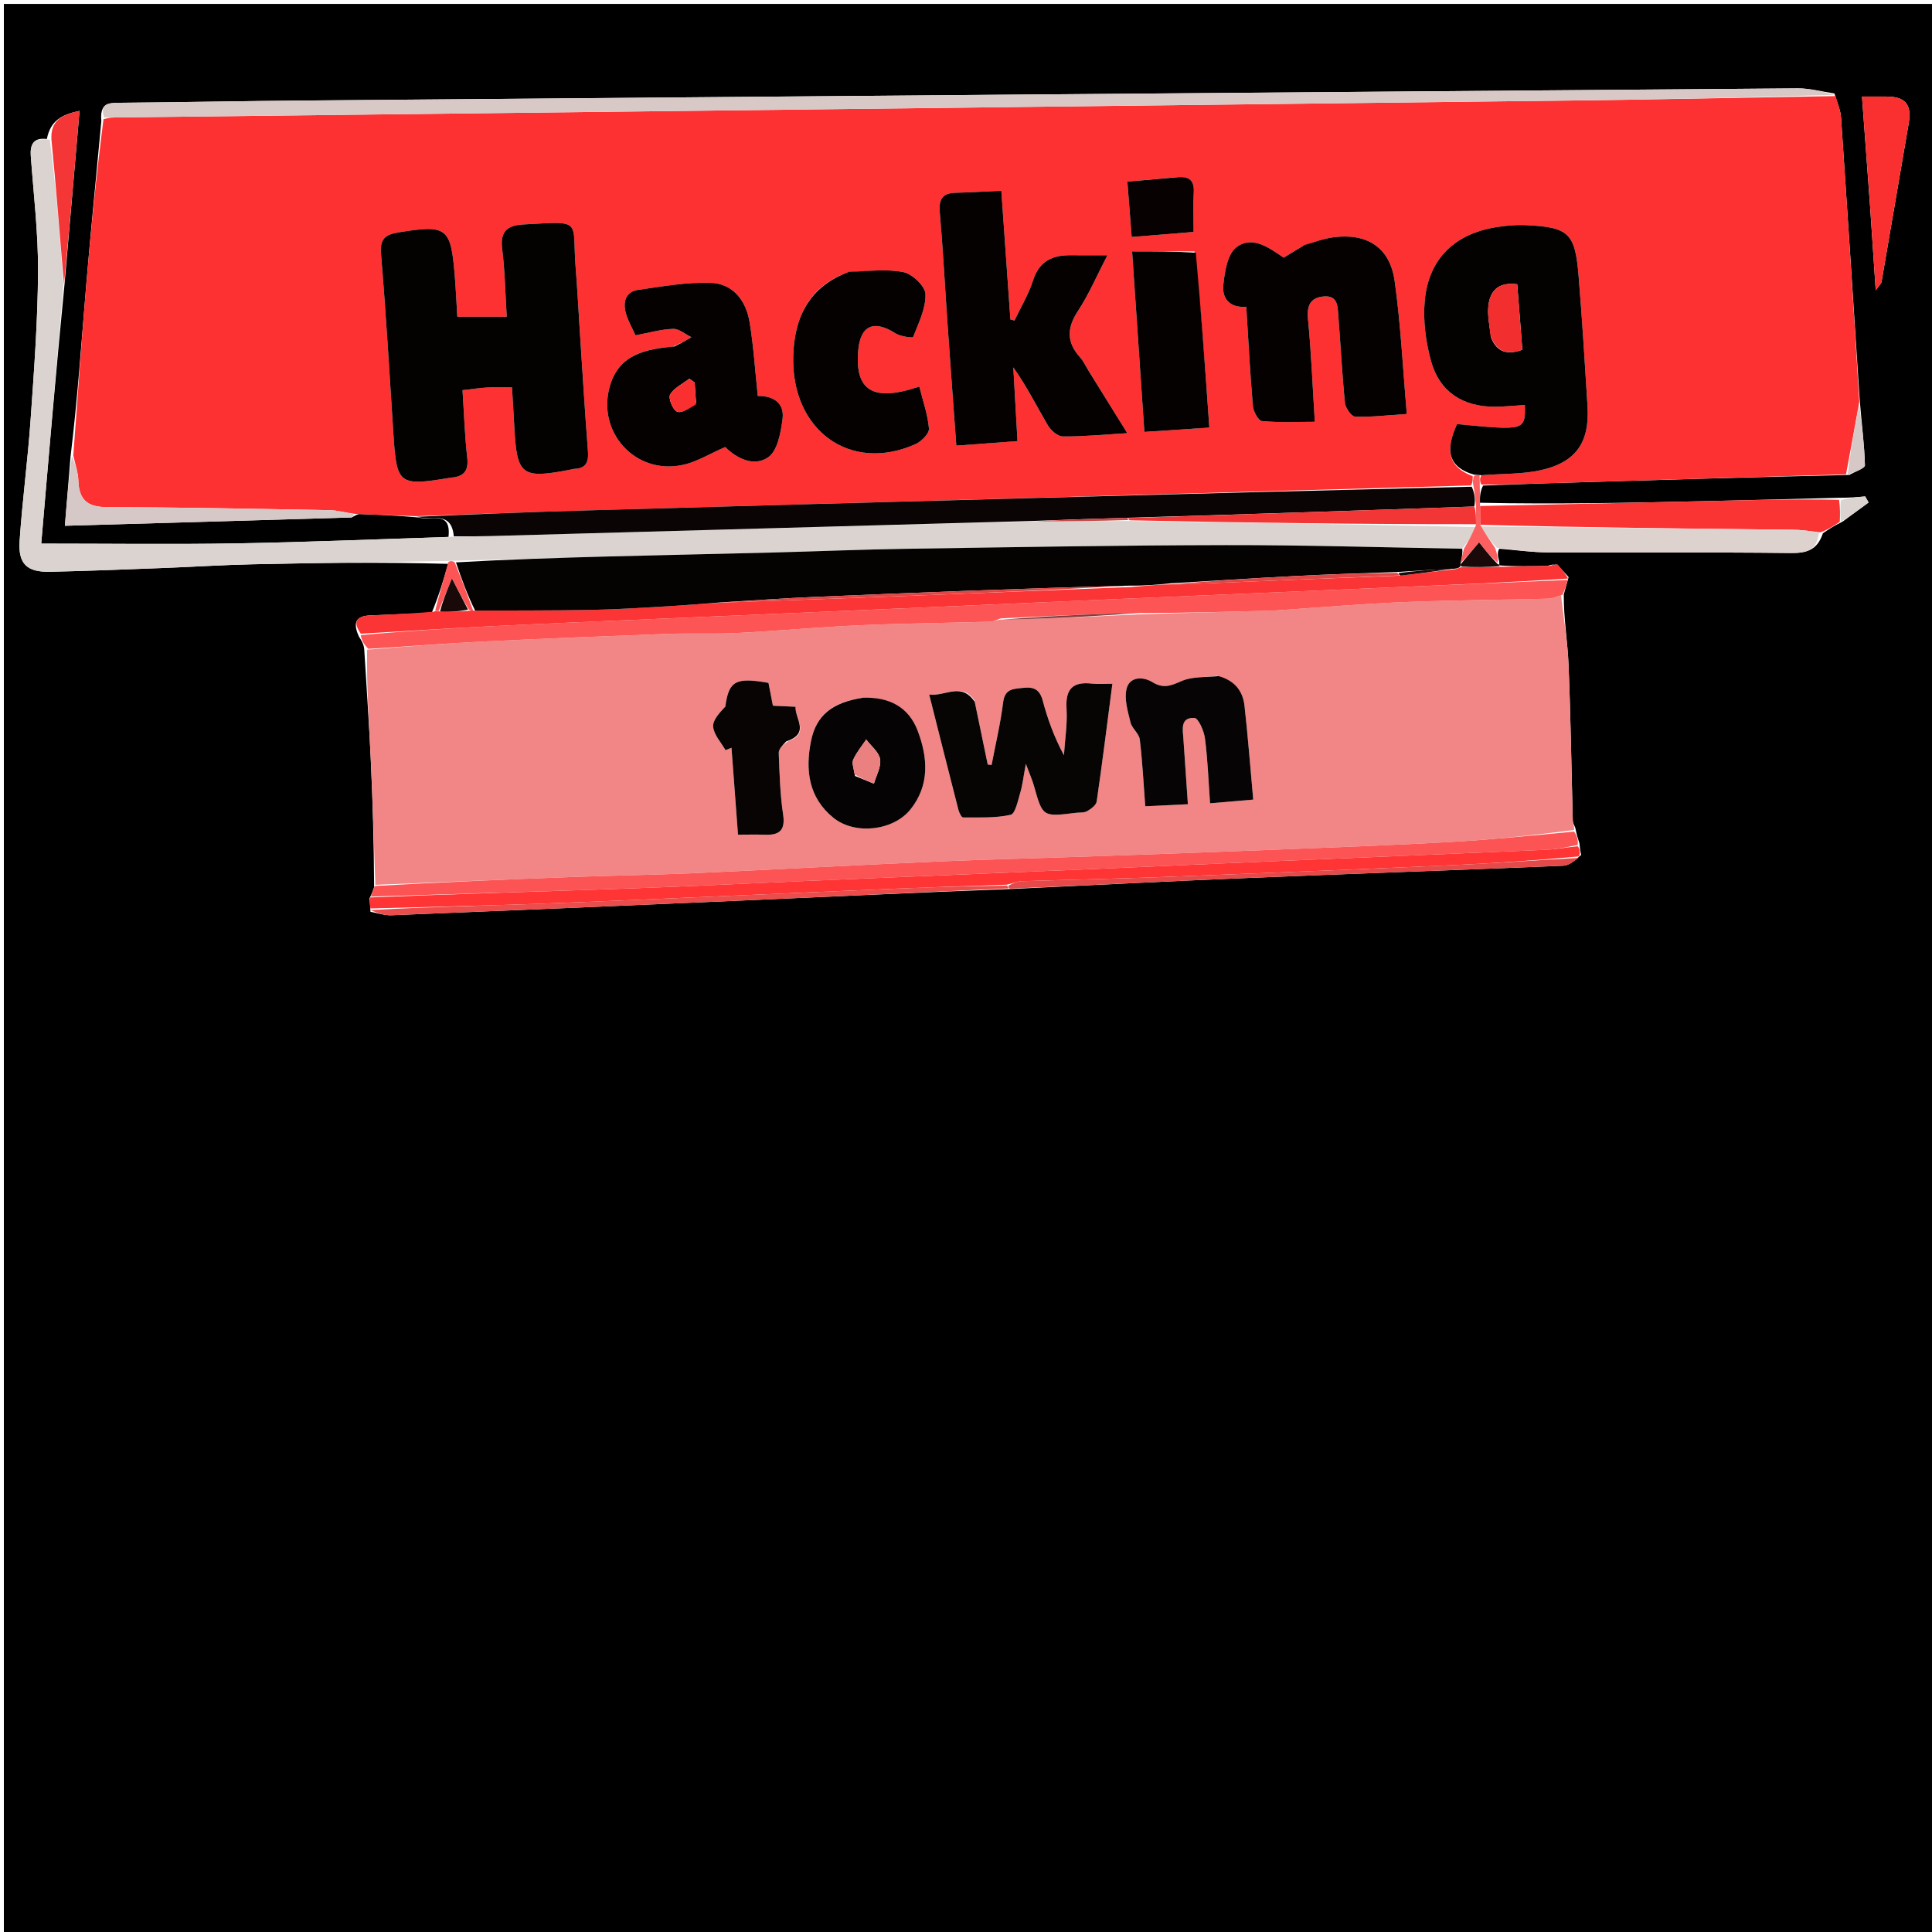
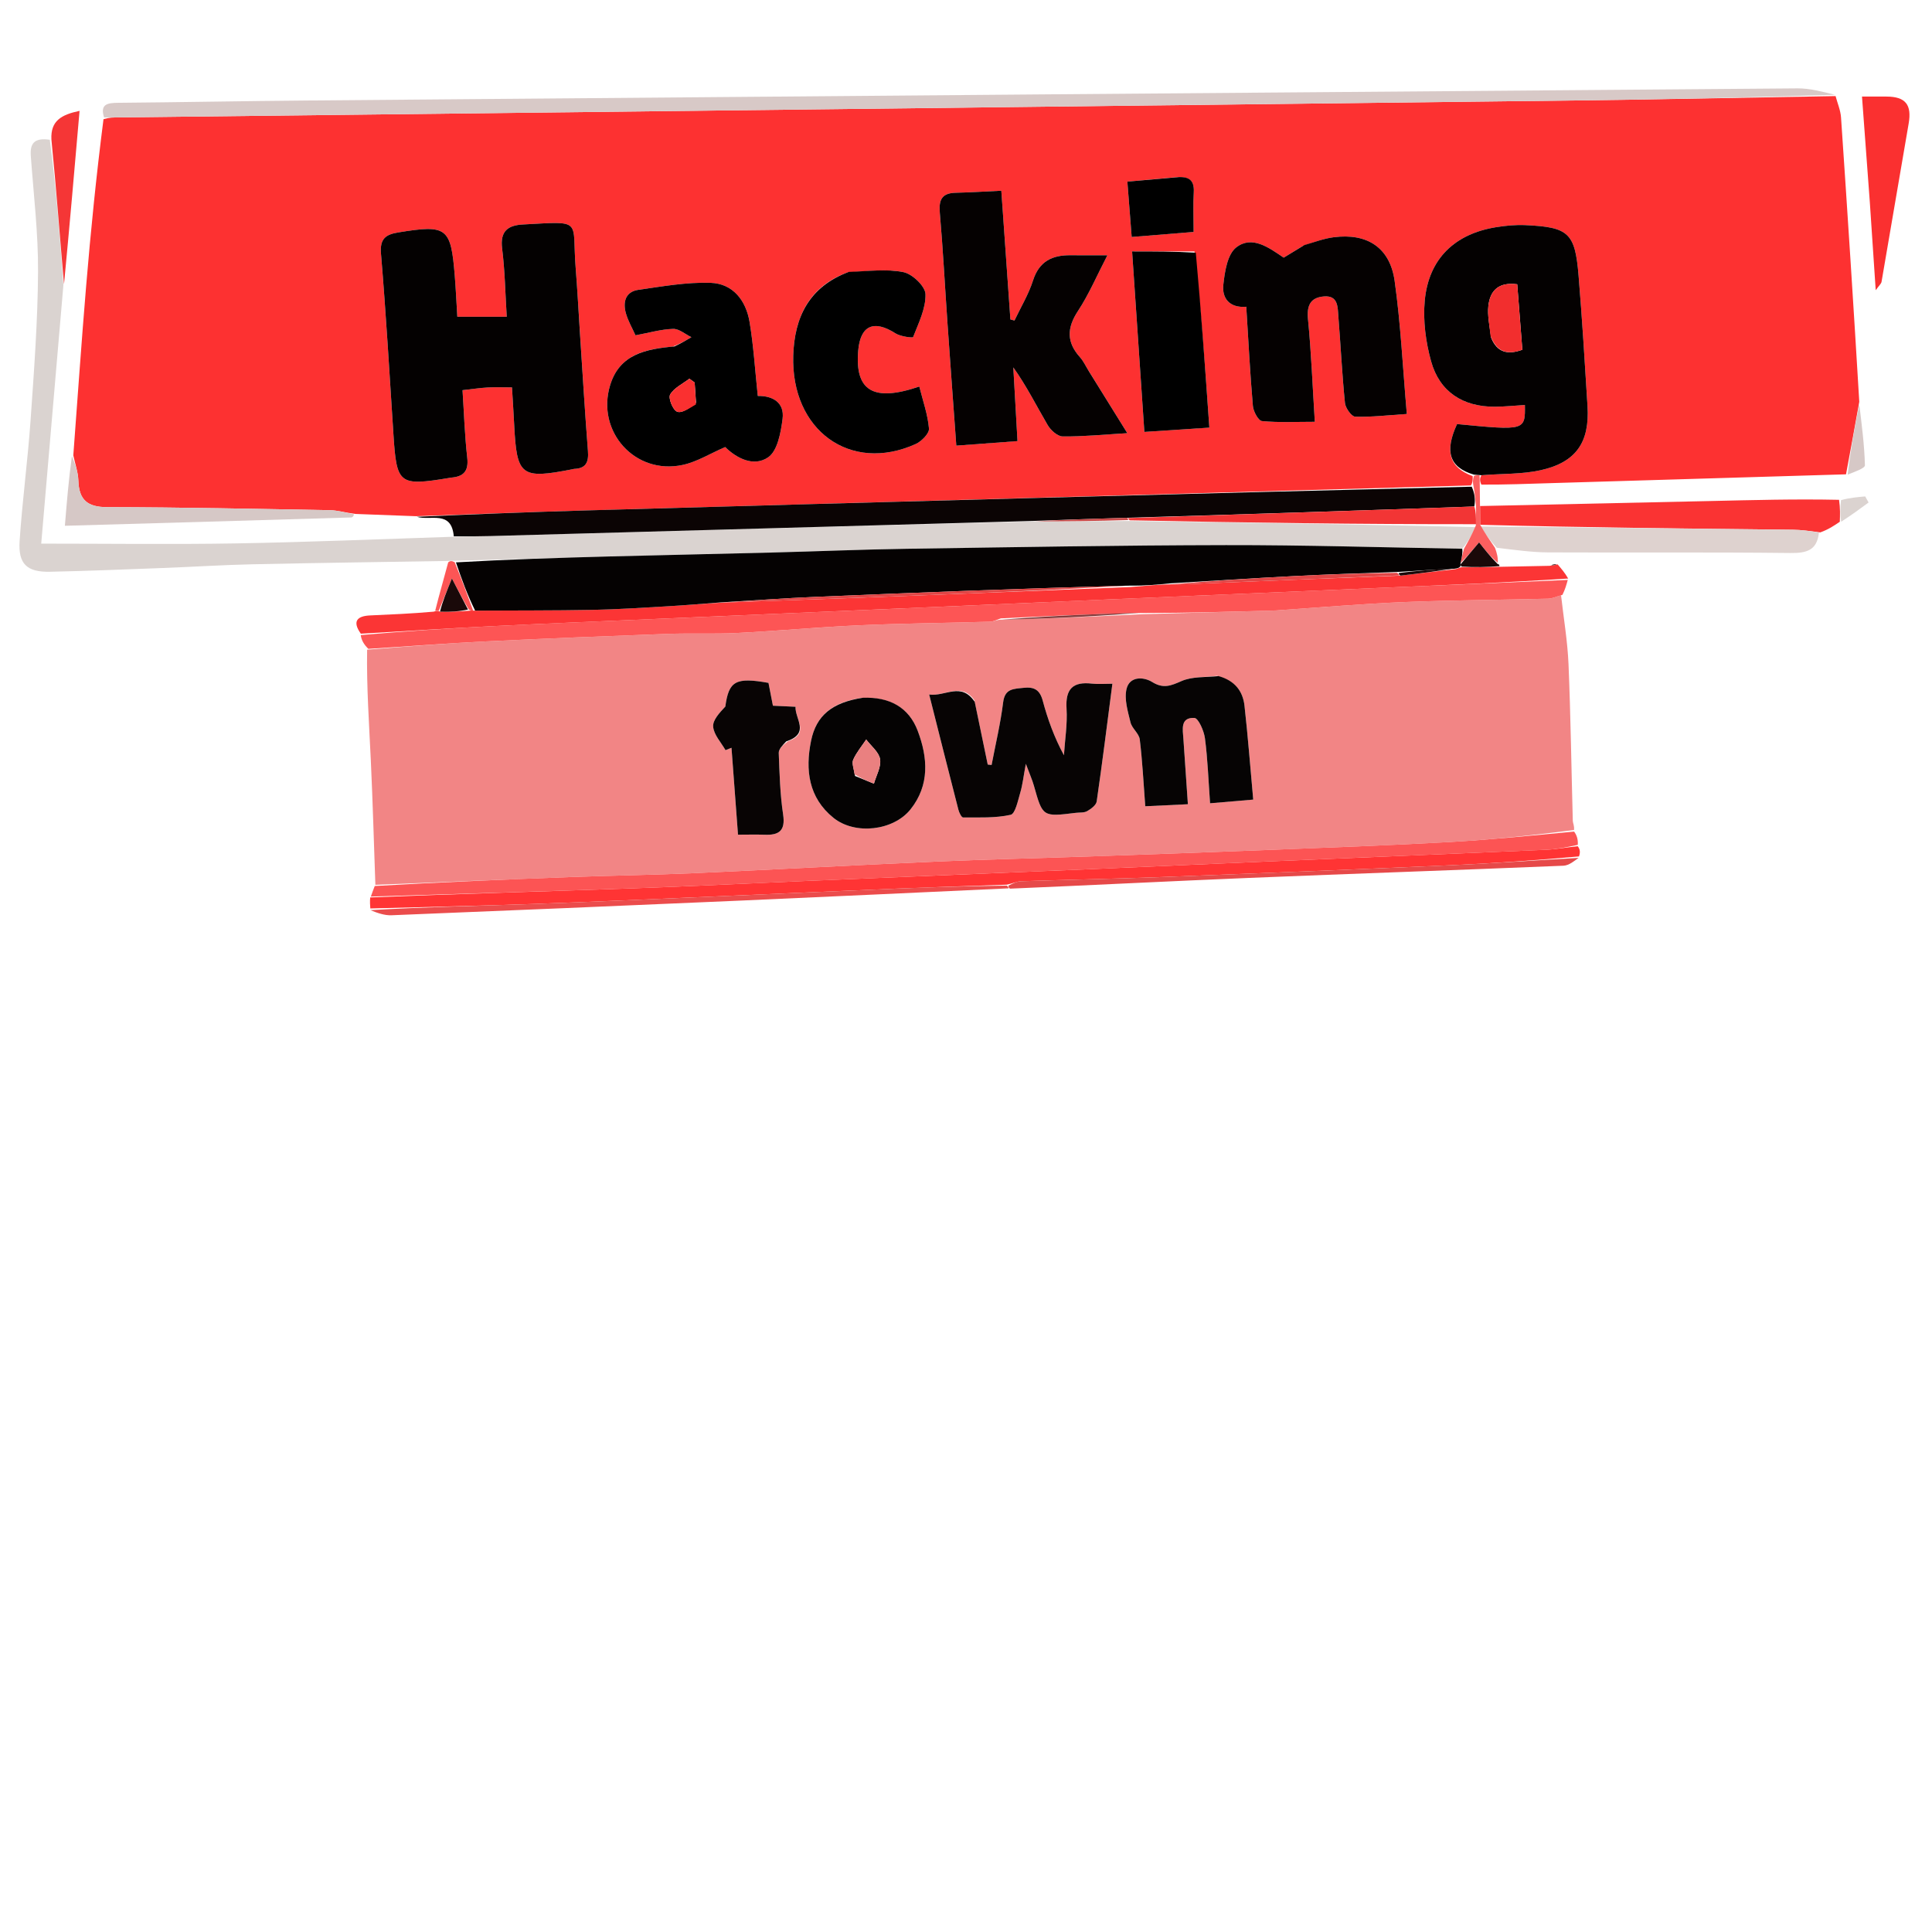
<svg xmlns="http://www.w3.org/2000/svg" version="1.1" id="Layer_1" x="0px" y="0px" width="100%" viewBox="0 0 500 500" enable-background="new 0 0 500 500" xml:space="preserve">
-   <path fill="#000000" opacity="1" stroke="none" d=" M1,128   C1,85.344 1,43.188 1,1.016   C167.615,1.016 334.229,1.016 500.922,1.016   C500.922,167.573 500.922,334.146 500.922,500.859   C334.333,500.859 167.667,500.859 1,500.859   C1,376.771 1,252.635 1,128  M387.994,145.273   C387.696,144.201 387.397,143.128 387.988,142.009   C392.216,142.341 396.444,142.939 400.674,142.959   C421.557,143.058 442.444,142.872 463.325,143.116   C467.482,143.165 470.252,142.493 471.771,138.006   C473.227,137.016 474.683,136.026 476.856,135   C479.101,133.349 481.346,131.698 483.591,130.046   C483.298,129.523 483.005,128.999 482.712,128.475   C480.656,128.656 478.6,128.837 475.553,128.835   C464.609,129.113 453.666,129.415 442.721,129.663   C422.828,130.114 402.933,130.532 383.006,130.116   C382.999,128.701 382.992,127.287 383.821,125.66   C389.649,125.451 395.476,125.212 401.306,125.036   C426.785,124.266 452.266,123.514 478.6,122.913   C480.014,122.076 482.663,121.207 482.642,120.409   C482.501,115.066 481.79,109.737 481.27,103.168   C479.681,78.908 478.116,54.647 476.456,30.391   C476.328,28.527 475.532,26.709 474.748,24.188   C471.566,23.728 468.381,22.845 465.202,22.869   C336.642,23.861 208.081,24.926 79.521,26.009   C63.202,26.146 46.884,26.466 30.564,26.606   C27.846,26.629 25.829,26.923 26.226,31.31   C24.904,45.562 23.484,59.805 22.29,74.067   C21.068,88.649 20.068,103.25 18.247,118.268   C17.769,124.113 17.291,129.959 16.791,136.072   C42.067,135.349 66.479,134.654 90.889,133.92   C91.264,133.909 91.624,133.422 92.924,133.028   C97.827,133.217 102.73,133.406 108.115,133.905   C111.445,134.825 116.845,131.945 116.068,138.968   C97.749,139.542 79.433,140.318 61.11,140.631   C44.53,140.914 27.943,140.691 10.669,140.691   C12.585,118.348 14.496,96.07 16.721,73.335   C17.985,58.76 19.248,44.185 20.591,28.689   C15.876,29.686 13.061,31.252 12.124,35.98   C8.743,35.556 7.747,37.26 7.972,40.369   C8.695,50.356 9.906,60.354 9.845,70.341   C9.767,83.161 8.806,95.987 7.909,108.788   C7.178,119.217 5.771,129.599 5.075,140.029   C4.68,145.964 6.994,148.096 12.917,147.972   C22.655,147.768 32.389,147.366 42.124,146.999   C49.865,146.707 57.601,146.206 65.344,146.037   C82.225,145.668 99.109,145.451 115.992,145.927   C114.812,149.975 113.633,154.023 111.729,158.588   C106.417,158.814 101.104,159.03 95.793,159.272   C92.507,159.422 91.058,160.721 92.883,164.726   C93.561,165.783 94.238,166.84 94.283,168.333   C94.855,177.838 95.527,187.338 95.971,196.849   C96.47,207.558 96.763,218.276 96.824,229.604   C96.541,230.413 96.258,231.222 95.64,232.481   C95.706,233.356 95.772,234.232 95.884,235.981   C97.7,236.293 99.53,236.94 101.331,236.868   C131.442,235.659 161.551,234.39 191.657,233.073   C214.772,232.061 237.884,230.963 261.917,230.057   C282.374,229.097 302.827,228.041 323.289,227.201   C350.397,226.089 377.514,225.176 404.621,224.046   C406.101,223.985 407.53,222.722 409.193,221.26   C409.04,220.505 408.888,219.75 408.771,218.296   C408.417,217.216 408.064,216.135 407.675,214.21   C407.455,213.617 407.056,213.029 407.04,212.43   C406.669,198.927 406.494,185.416 405.932,171.921   C405.683,165.944 404.666,159.999 404.7,153.858   C405.045,152.6 405.39,151.341 405.953,149.368   C405.007,148.265 404.061,147.163 402.646,145.955   C402.181,146.032 401.716,146.109 400.33,146.464   C396.236,146.54 392.142,146.615 388.056,146.326   C388.056,146.326 387.985,145.967 387.994,145.273  M483.927,52.717   C484.411,59.905 484.894,67.092 485.433,75.11   C486.285,73.903 486.853,73.451 486.945,72.916   C489.308,59.28 491.593,45.63 493.957,31.993   C494.806,27.101 493.165,25.01 488.225,24.992   C486.28,24.986 484.335,24.991 481.883,24.991   C482.576,34.292 483.229,43.038 483.927,52.717  z" />
  <path fill="#FD3131" opacity="1" stroke="none" d=" M477.746,122.755   C452.266,123.514 426.785,124.266 401.306,125.036   C395.476,125.212 389.649,125.451 383.382,125.414   C382.938,124.461 382.933,123.754 383.394,122.99   C388.821,122.56 393.908,122.758 398.714,121.691   C407.884,119.656 411.426,114.475 410.849,105.125   C410.152,93.832 409.46,82.537 408.528,71.262   C407.619,60.256 405.958,58.768 394.732,58.26   C392.262,58.148 389.739,58.392 387.289,58.78   C376.493,60.49 369.728,66.968 368.725,77.818   C368.249,82.971 368.977,88.487 370.367,93.504   C372.564,101.426 378.619,105.304 386.879,105.26   C389.465,105.246 392.05,104.968 394.639,104.811   C394.739,111.438 394.697,111.448 377.084,109.748   C373.797,116.845 375.066,120.959 381.137,123.23   C381.134,124.234 381.135,124.903 380.663,125.635   C304.068,127.825 227.947,129.938 151.827,132.093   C137.093,132.51 122.364,133.09 107.633,133.595   C102.73,133.406 97.827,133.217 92.04,133.009   C89.24,132.659 87.327,132.072 85.405,132.037   C66.175,131.69 46.944,131.287 27.713,131.248   C22.596,131.238 20.439,129.351 20.28,124.376   C20.21,122.186 19.429,120.02 18.971,117.842   C20.068,103.25 21.068,88.649 22.29,74.067   C23.484,59.805 24.904,45.562 26.785,30.848   C28.343,30.39 29.342,30.409 30.341,30.397   C155.932,28.94 281.524,27.498 407.114,26.005   C429.76,25.736 452.402,25.253 475.046,24.869   C475.532,26.709 476.328,28.527 476.456,30.391   C478.116,54.647 479.681,78.908 481.18,103.984   C479.974,110.785 478.86,116.77 477.746,122.755  M150.047,85.386   C149.699,80.069 149.415,74.747 148.991,69.436   C147.97,56.642 151.146,57.259 135.363,58.093   C131.43,58.3 129.378,59.828 129.95,64.336   C130.671,70.021 130.757,75.787 131.145,81.976   C126.503,81.976 122.608,81.976 118.356,81.976   C118.134,78.34 117.976,74.875 117.699,71.419   C116.69,58.823 115.687,58.092 103.084,60.149   C99.86,60.676 98.272,61.734 98.598,65.627   C99.902,81.222 100.82,96.851 101.825,112.47   C102.653,125.346 103.244,125.837 116.228,123.696   C116.392,123.669 116.555,123.623 116.72,123.61   C119.928,123.368 121.324,121.972 120.924,118.463   C120.271,112.733 120.094,106.948 119.703,100.976   C122.296,100.691 124.261,100.39 126.237,100.28   C128.182,100.172 130.138,100.257 132.5,100.257   C132.7,103.624 132.913,106.753 133.068,109.885   C133.727,123.206 134.821,124.053 148.108,121.449   C148.272,121.417 148.433,121.351 148.596,121.346   C151.66,121.247 152.387,119.587 152.162,116.728   C151.368,106.602 150.765,96.462 150.047,85.386  M281.645,95.812   C280.939,94.685 280.378,93.426 279.501,92.452   C276.007,88.571 276.087,84.878 278.971,80.494   C281.827,76.152 283.885,71.284 286.597,66.061   C282.736,66.061 279.921,66.088 277.106,66.055   C272.343,65.999 268.942,67.586 267.342,72.596   C266.194,76.192 264.176,79.511 262.546,82.954   C262.194,82.857 261.842,82.76 261.49,82.664   C260.724,71.792 259.958,60.921 259.143,49.36   C254.875,49.557 251.111,49.803 247.344,49.885   C243.839,49.961 242.924,51.615 243.218,55   C244.055,64.613 244.551,74.256 245.223,83.884   C245.937,94.129 246.699,104.37 247.493,115.331   C252.981,114.924 257.969,114.554 263.329,114.157   C262.934,107.197 262.59,101.141 262.246,95.086   C265.66,99.879 268.231,105.037 271.133,110.001   C271.913,111.337 273.689,112.938 275.024,112.952   C280.258,113.008 285.499,112.478 291.751,112.105   C288.107,106.242 285.061,101.342 281.645,95.812  M337.199,63.633   C335.537,64.651 333.876,65.669 332.222,66.682   C328.348,64.059 324.016,60.842 319.929,64.035   C317.642,65.821 316.958,70.327 316.595,73.719   C316.226,77.16 318.171,79.758 322.533,79.387   C323.086,88.183 323.517,96.636 324.245,105.064   C324.368,106.487 325.666,108.886 326.599,108.976   C330.969,109.394 335.4,109.161 340.272,109.161   C339.666,99.496 339.343,91.034 338.511,82.622   C338.159,79.056 339.136,77.012 342.613,76.72   C346.37,76.406 346.174,79.514 346.368,81.916   C346.97,89.374 347.322,96.855 348.075,104.297   C348.209,105.612 349.77,107.808 350.726,107.838   C354.952,107.97 359.198,107.458 364.083,107.137   C363.034,95.106 362.504,83.827 360.932,72.695   C359.71,64.039 353.79,60.267 345.113,61.404   C342.669,61.725 340.298,62.611 337.199,63.633  M174.105,89.711   C167.05,90.323 160.354,91.695 157.917,99.644   C154.226,111.688 164.369,122.976 176.681,120.322   C180.399,119.521 183.823,117.359 187.675,115.694   C190.568,118.553 195.04,120.936 198.804,118.346   C201.231,116.676 202.084,111.904 202.531,108.381   C203.059,104.213 200.006,102.398 196.113,102.472   C195.408,95.845 195.025,89.53 193.989,83.325   C193.063,77.787 189.695,73.387 183.894,73.195   C177.699,72.989 171.429,74.123 165.238,75.003   C161.848,75.485 161.162,78.18 161.984,81.085   C162.551,83.087 163.644,84.941 164.465,86.776   C168.03,86.116 171.105,85.208 174.204,85.116   C175.76,85.069 177.359,86.506 178.939,87.272   C177.611,88.053 176.283,88.835 174.105,89.711  M219.295,70.513   C209.315,74.221 205.601,82.167 205.292,92.019   C204.683,111.404 220.1,122.519 236.965,114.92   C238.483,114.236 240.526,112.174 240.419,110.913   C240.11,107.263 238.829,103.696 237.914,100.037   C225.937,104.116 221.246,101.112 222.097,90.808   C222.641,84.22 226.127,82.673 231.759,86.279   C233.039,87.098 236.212,87.496 236.315,87.232   C237.723,83.615 239.625,79.821 239.516,76.127   C239.456,74.085 236.118,70.9 233.811,70.432   C229.389,69.534 224.649,70.206 219.295,70.513  M309.138,65.073   C303.91,65.073 298.681,65.073 292.989,65.073   C294.091,81.299 295.101,96.16 296.162,111.779   C301.858,111.404 307.204,111.051 312.979,110.67   C311.885,95.166 310.846,80.443 309.138,65.073  M303.417,45.95   C299.68,46.289 295.942,46.627 291.762,47.006   C292.157,52.069 292.498,56.437 292.88,61.328   C298.721,60.854 303.916,60.432 308.91,60.026   C308.91,56.086 308.759,52.932 308.949,49.798   C309.164,46.253 307.325,45.504 303.417,45.95  z" />
  <path fill="#F28585" opacity="1" stroke="none" d=" M97.146,228.991   C96.763,218.276 96.47,207.558 95.971,196.849   C95.527,187.338 94.855,177.838 95.012,168.14   C105.618,167.291 115.489,166.497 125.376,166.014   C141.206,165.241 157.044,164.622 172.883,164.047   C178.843,163.83 184.824,164.119 190.777,163.817   C201.321,163.283 211.844,162.294 222.39,161.827   C233.644,161.328 244.916,161.233 256.178,160.895   C257.132,160.866 258.07,160.334 259.262,160.369   C271.331,160.119 283.154,159.537 295.444,158.965   C307.361,158.645 318.811,158.315 330.262,157.98   C330.76,157.965 331.256,157.9 331.754,157.867   C342.3,157.164 352.837,156.246 363.394,155.818   C375.809,155.315 388.242,155.26 400.666,154.938   C401.784,154.909 402.888,154.352 403.998,154.04   C404.666,159.999 405.683,165.944 405.932,171.921   C406.494,185.416 406.669,198.927 407.04,212.43   C407.056,213.029 407.455,213.617 407.36,214.793   C396.322,216.247 385.611,217.337 374.873,217.935   C359.312,218.802 343.733,219.352 328.159,219.967   C312.562,220.582 296.962,221.129 281.362,221.671   C268.297,222.124 255.226,222.407 242.167,222.979   C221.266,223.895 200.376,225.052 179.475,225.981   C168.902,226.451 158.314,226.587 147.736,226.979   C130.871,227.604 114.009,228.316 97.146,228.991  M252.163,181.211   C248.707,176.393 244.732,180.311 240.472,179.744   C243.131,190.268 245.554,199.923 248.036,209.562   C248.229,210.313 248.834,211.561 249.243,211.559   C253.367,211.54 257.587,211.751 261.552,210.87   C262.759,210.602 263.43,207.212 264.04,205.16   C264.65,203.105 264.877,200.936 265.485,197.675   C266.473,200.33 267.146,201.814 267.582,203.365   C269.846,211.419 269.824,211.425 278.402,210.362   C279.393,210.239 280.537,210.385 281.337,209.929   C282.344,209.355 283.682,208.378 283.822,207.421   C285.277,197.44 286.521,187.428 287.884,176.951   C285.843,176.951 284.198,177.108 282.592,176.921   C277.643,176.346 275.704,178.309 276.022,183.389   C276.271,187.381 275.604,191.43 275.345,195.454   C272.808,190.767 271.137,186.093 269.853,181.315   C269.088,178.471 267.577,177.702 264.838,178.016   C262.297,178.307 260.053,178.169 259.609,181.781   C258.941,187.219 257.65,192.58 256.624,197.974   C256.29,197.939 255.957,197.904 255.624,197.869   C254.534,192.597 253.444,187.324 252.163,181.211  M314.963,174.914   C311.871,175.306 308.504,175.068 305.764,176.266   C303.015,177.467 301.099,178.304 298.191,176.507   C295.934,175.112 292.328,174.988 291.547,178.301   C290.918,180.972 291.889,184.124 292.576,186.959   C292.956,188.529 294.779,189.817 294.969,191.353   C295.654,196.906 295.923,202.511 296.392,208.659   C300.2,208.477 303.592,208.315 307.424,208.132   C307.014,202.152 306.647,196.7 306.266,191.25   C306.093,188.775 305.411,185.631 309.108,185.802   C310.133,185.85 311.584,189.126 311.837,191.053   C312.546,196.434 312.731,201.885 313.164,207.888   C317.035,207.558 320.395,207.271 324.334,206.934   C323.564,198.46 322.961,190.526 322.073,182.625   C321.654,178.899 319.594,176.15 314.963,174.914  M222.893,180.623   C215.36,181.805 211.252,185.134 209.908,191.699   C208.354,199.286 209.262,206.449 215.683,211.643   C221.266,216.159 231.203,215.011 235.636,209.468   C240.656,203.189 240.126,196.045 237.498,189.117   C235.186,183.023 230.201,180.32 222.893,180.623  M203.925,191.839   C209.746,189.791 205.726,186.084 205.88,182.912   C203.639,182.807 201.858,182.724 200.031,182.638   C199.617,180.51 199.241,178.581 198.881,176.729   C190.335,175.201 188.607,176.268 187.715,182.853   C186.231,184.45 184.409,186.358 184.567,188.086   C184.759,190.184 186.62,192.13 187.759,194.141   C188.276,193.936 188.794,193.732 189.311,193.527   C189.864,200.918 190.417,208.308 190.994,216.013   C193.586,216.013 195.728,215.944 197.863,216.029   C201.582,216.176 203.309,215.036 202.67,210.786   C201.882,205.543 201.743,200.192 201.539,194.879   C201.502,193.914 202.497,192.909 203.925,191.839  z" />
  <path fill="#DAD3D0" opacity="1" stroke="none" d=" M115.991,145.172   C99.109,145.451 82.225,145.668 65.344,146.037   C57.601,146.206 49.865,146.707 42.124,146.999   C32.389,147.366 22.655,147.768 12.917,147.972   C6.994,148.096 4.68,145.964 5.075,140.029   C5.771,129.599 7.178,119.217 7.909,108.788   C8.806,95.987 9.767,83.161 9.845,70.341   C9.906,60.354 8.695,50.356 7.972,40.369   C7.747,37.26 8.743,35.556 12.889,36.17   C14.571,48.837 15.489,61.314 16.406,73.791   C14.496,96.07 12.585,118.348 10.669,140.691   C27.943,140.691 44.53,140.914 61.11,140.631   C79.433,140.318 97.749,139.542 116.986,138.92   C120.893,138.827 123.882,138.814 126.87,138.731   C173.702,137.432 220.534,136.125 267.777,134.924   C276.078,134.939 283.968,134.85 292.332,134.824   C322.525,135.288 352.245,135.689 381.923,136.424   C380.881,138.515 379.879,140.273 378.42,142.017   C357.735,141.67 337.507,141.04 317.28,141.073   C289.729,141.118 262.179,141.612 234.63,142.027   C223.054,142.202 211.484,142.695 199.909,142.994   C185.84,143.357 171.769,143.638 157.701,144.01   C144.467,144.359 131.234,144.781 117.667,145.119   C116.886,145.102 116.439,145.137 115.991,145.172  z" />
  <path fill="#D8C9C7" opacity="1" stroke="none" d=" M474.897,24.529   C452.402,25.253 429.76,25.736 407.114,26.005   C281.524,27.498 155.932,28.94 30.341,30.397   C29.342,30.409 28.343,30.39 26.931,30.38   C25.829,26.923 27.846,26.629 30.564,26.606   C46.884,26.466 63.202,26.146 79.521,26.009   C208.081,24.926 336.642,23.861 465.202,22.869   C468.381,22.845 471.566,23.728 474.897,24.529  z" />
  <path fill="#0B0404" opacity="1" stroke="none" d=" M267.366,134.819   C220.534,136.125 173.702,137.432 126.87,138.731   C123.882,138.814 120.893,138.827 117.44,138.803   C116.845,131.945 111.445,134.825 107.874,133.75   C122.364,133.09 137.093,132.51 151.827,132.093   C227.947,129.938 304.068,127.825 380.885,125.96   C381.711,127.804 381.842,129.385 381.553,131.081   C351.431,132.155 321.73,133.113 291.561,134.011   C283.184,134.24 275.275,134.53 267.366,134.819  z" />
  <path fill="#FD5555" opacity="1" stroke="none" d=" M259.015,160.035   C258.07,160.334 257.132,160.866 256.178,160.895   C244.916,161.233 233.644,161.328 222.39,161.827   C211.844,162.294 201.321,163.283 190.777,163.817   C184.824,164.119 178.843,163.83 172.883,164.047   C157.044,164.622 141.206,165.241 125.376,166.014   C115.489,166.497 105.618,167.291 95.328,167.922   C94.238,166.84 93.561,165.783 93.355,164.357   C105.089,163.332 116.346,162.596 127.611,162.043   C142.698,161.302 157.792,160.696 172.883,160.047   C196.435,159.033 219.987,158.036 243.539,157.022   C258.63,156.372 273.72,155.696 288.812,155.049   C312.53,154.032 336.248,153.03 359.967,152.023   C375.223,151.375 390.479,150.729 405.735,150.082   C405.39,151.341 405.045,152.6 404.349,153.949   C402.888,154.352 401.784,154.909 400.666,154.938   C388.242,155.26 375.809,155.315 363.394,155.818   C352.837,156.246 342.3,157.164 331.754,157.867   C331.256,157.9 330.76,157.965 330.262,157.98   C318.811,158.315 307.361,158.645 295.191,158.644   C282.653,158.886 270.834,159.461 259.015,160.035  z" />
  <path fill="#FB3535" opacity="1" stroke="none" d=" M405.844,149.725   C390.479,150.729 375.223,151.375 359.967,152.023   C336.248,153.03 312.53,154.032 288.812,155.049   C273.72,155.696 258.63,156.372 243.539,157.022   C219.987,158.036 196.435,159.033 172.883,160.047   C157.792,160.696 142.698,161.302 127.611,162.043   C116.346,162.596 105.089,163.332 93.379,163.997   C91.058,160.721 92.507,159.422 95.793,159.272   C101.104,159.03 106.417,158.814 112.273,158.295   C113.065,157.991 113.313,158.008 113.869,158.304   C116.549,158.398 118.919,158.242 121.483,158.054   C121.677,158.022 122.069,158 122.069,158   C122.069,158 122.459,158.045 122.966,158.029   C133.413,157.967 143.356,158.025 153.294,157.838   C159.832,157.714 166.367,157.279 172.898,156.901   C177.496,156.635 182.086,156.23 187.172,155.94   C204.584,155.356 221.503,154.737 238.422,154.075   C256.339,153.374 274.255,152.631 292.607,151.918   C296.356,151.607 299.67,151.283 303.271,151.209   C305.832,151.318 308.105,151.14 310.381,151.046   C327.622,150.332 344.863,149.634 362.561,148.959   C367.525,148.395 372.032,147.802 376.835,147.269   C377.427,147.095 377.723,146.862 378.317,146.784   C381.759,146.856 384.904,146.774 388.048,146.691   C392.142,146.615 396.236,146.54 401.013,146.435   C402.169,146.291 402.642,146.176 403.114,146.06   C404.061,147.163 405.007,148.265 405.844,149.725  z" />
  <path fill="#FC5454" opacity="1" stroke="none" d=" M96.985,229.297   C114.009,228.316 130.871,227.604 147.736,226.979   C158.314,226.587 168.902,226.451 179.475,225.981   C200.376,225.052 221.266,223.895 242.167,222.979   C255.226,222.407 268.297,222.124 281.362,221.671   C296.962,221.129 312.562,220.582 328.159,219.967   C343.733,219.352 359.312,218.802 374.873,217.935   C385.611,217.337 396.322,216.247 407.377,215.216   C408.064,216.135 408.417,217.216 408.332,218.651   C405.261,219.321 402.637,219.812 399.996,219.927   C375.787,220.98 351.574,221.956 327.363,222.978   C312.275,223.614 297.19,224.31 282.102,224.944   C257.725,225.969 233.346,226.956 208.968,227.977   C193.714,228.617 178.465,229.39 163.207,229.925   C140.799,230.711 118.386,231.337 95.975,232.031   C96.258,231.222 96.541,230.413 96.985,229.297  z" />
  <path fill="#FF3434" opacity="1" stroke="none" d=" M95.808,232.256   C118.386,231.337 140.799,230.711 163.207,229.925   C178.465,229.39 193.714,228.617 208.968,227.977   C233.346,226.956 257.725,225.969 282.102,224.944   C297.19,224.31 312.275,223.614 327.363,222.978   C351.574,221.956 375.787,220.98 399.996,219.927   C402.637,219.812 405.261,219.321 408.314,219   C408.888,219.75 409.04,220.505 408.645,221.641   C397.168,222.667 386.245,223.447 375.308,223.931   C350.426,225.031 325.538,226.032 300.649,226.978   C288.527,227.439 276.397,227.666 264.273,228.068   C263.172,228.104 262.088,228.648 260.528,228.958   C250.603,229.301 241.145,229.602 231.69,229.991   C216.438,230.618 201.189,231.313 185.937,231.962   C169.855,232.645 153.774,233.388 137.687,233.956   C123.741,234.448 109.788,234.731 95.838,235.107   C95.772,234.232 95.706,233.356 95.808,232.256  z" />
  <path fill="#FA3333" opacity="1" stroke="none" d=" M383.039,130.963   C402.933,130.532 422.828,130.114 442.721,129.663   C453.666,129.415 464.609,129.113 475.945,129.352   C476.271,131.591 476.205,133.313 476.139,135.036   C474.683,136.026 473.227,137.016 471.089,137.786   C468.267,137.403 466.128,137.121 463.986,137.097   C437.024,136.794 410.061,136.529 383.068,135.813   C383.039,133.902 383.039,132.433 383.039,130.963  z" />
  <path fill="#DED2CF" opacity="1" stroke="none" d=" M383.098,136.254   C410.061,136.529 437.024,136.794 463.986,137.097   C466.128,137.121 468.267,137.403 470.743,137.825   C470.252,142.493 467.482,143.165 463.325,143.116   C442.444,142.872 421.557,143.058 400.674,142.959   C396.444,142.939 392.216,142.341 387.355,141.761   C385.514,139.759 384.306,138.007 383.098,136.254  z" />
  <path fill="#FA3030" opacity="1" stroke="none" d=" M483.904,52.25   C483.229,43.038 482.576,34.292 481.883,24.991   C484.335,24.991 486.28,24.986 488.225,24.992   C493.165,25.01 494.806,27.101 493.957,31.993   C491.593,45.63 489.308,59.28 486.945,72.916   C486.853,73.451 486.285,73.903 485.433,75.11   C484.894,67.092 484.411,59.905 483.904,52.25  z" />
  <path fill="#D6C8C6" opacity="1" stroke="none" d=" M18.609,118.055   C19.429,120.02 20.21,122.186 20.28,124.376   C20.439,129.351 22.596,131.238 27.713,131.248   C46.944,131.287 66.175,131.69 85.405,132.037   C87.327,132.072 89.24,132.659 91.574,133.074   C91.624,133.422 91.264,133.909 90.889,133.92   C66.479,134.654 42.067,135.349 16.791,136.072   C17.291,129.959 17.769,124.113 18.609,118.055  z" />
  <path fill="#EB4C4C" opacity="1" stroke="none" d=" M95.861,235.544   C109.788,234.731 123.741,234.448 137.687,233.956   C153.774,233.388 169.855,232.645 185.937,231.962   C201.189,231.313 216.438,230.618 231.69,229.991   C241.145,229.602 250.603,229.301 260.528,229.195   C260.996,229.431 260.998,229.904 260.998,229.904   C237.884,230.963 214.772,232.061 191.657,233.073   C161.551,234.39 131.442,235.659 101.331,236.868   C99.53,236.94 97.7,236.293 95.861,235.544  z" />
  <path fill="#E64949" opacity="1" stroke="none" d=" M261.458,229.98   C260.998,229.904 260.996,229.431 260.996,229.194   C262.088,228.648 263.172,228.104 264.273,228.068   C276.397,227.666 288.527,227.439 300.649,226.978   C325.538,226.032 350.426,225.031 375.308,223.931   C386.245,223.447 397.168,222.667 408.539,222.019   C407.53,222.722 406.101,223.985 404.621,224.046   C377.514,225.176 350.397,226.089 323.289,227.201   C302.827,228.041 282.374,229.097 261.458,229.98  z" />
  <path fill="#F53636" opacity="1" stroke="none" d=" M16.564,73.563   C15.489,61.314 14.571,48.837 13.306,36.107   C13.061,31.252 15.876,29.686 20.591,28.689   C19.248,44.185 17.985,58.76 16.564,73.563  z" />
  <path fill="#D6C8C6" opacity="1" stroke="none" d=" M478.173,122.834   C478.86,116.77 479.974,110.785 481.177,104.603   C481.79,109.737 482.501,115.066 482.642,120.409   C482.663,121.207 480.014,122.076 478.173,122.834  z" />
  <path fill="#FB5F5F" opacity="1" stroke="none" d=" M383.068,135.813   C384.306,138.007 385.514,139.759 386.91,141.784   C387.397,143.128 387.696,144.201 387.626,145.66   C385.69,144.057 384.123,142.067 382.787,140.372   C380.928,142.571 379.453,144.316 377.993,145.704   C378.298,144.242 378.588,143.136 378.878,142.03   C379.879,140.273 380.881,138.515 381.946,135.997   C381.997,133.812 381.985,132.389 381.972,130.965   C381.842,129.385 381.711,127.804 381.358,125.898   C381.135,124.903 381.134,124.234 381.436,123.169   C382.136,122.864 382.531,122.956 382.927,123.047   C382.933,123.754 382.938,124.461 382.964,125.52   C382.992,127.287 382.999,128.701 383.022,130.539   C383.039,132.433 383.039,133.902 383.068,135.813  z" />
  <path fill="#FD5555" opacity="1" stroke="none" d=" M113.559,158.053   C113.313,158.008 113.065,157.991 112.634,158.037   C113.633,154.023 114.812,149.975 115.992,145.549   C116.439,145.137 116.886,145.102 117.666,145.488   C119.486,149.954 120.973,154 122.459,158.045   C122.459,158.045 122.069,158 122.069,158   C122.069,158 121.677,158.022 121.315,157.711   C119.78,155.145 118.607,152.891 116.954,149.714   C115.462,153.379 114.51,155.716 113.559,158.053  z" />
  <path fill="#DBD3D0" opacity="1" stroke="none" d=" M476.497,135.018   C476.205,133.313 476.271,131.591 476.441,129.444   C478.6,128.837 480.656,128.656 482.712,128.475   C483.005,128.999 483.298,129.523 483.591,130.046   C481.346,131.698 479.101,133.349 476.497,135.018  z" />
  <path fill="#1A0909" opacity="1" stroke="none" d=" M377.978,146.06   C379.453,144.316 380.928,142.571 382.787,140.372   C384.123,142.067 385.69,144.057 387.621,146.007   C387.985,145.967 388.056,146.326 388.052,146.509   C384.904,146.774 381.759,146.856 378.283,146.643   C377.953,146.347 377.978,146.06 377.978,146.06  z" />
  <path fill="#1A0909" opacity="1" stroke="none" d=" M402.88,146.008   C402.642,146.176 402.169,146.291 401.473,146.296   C401.716,146.109 402.181,146.032 402.88,146.008  z" />
  <path fill="#040101" opacity="1" stroke="none" d=" M150.068,85.857   C150.765,96.462 151.368,106.602 152.162,116.728   C152.387,119.587 151.66,121.247 148.596,121.346   C148.433,121.351 148.272,121.417 148.108,121.449   C134.821,124.053 133.727,123.206 133.068,109.885   C132.913,106.753 132.7,103.624 132.5,100.257   C130.138,100.257 128.182,100.172 126.237,100.28   C124.261,100.39 122.296,100.691 119.703,100.976   C120.094,106.948 120.271,112.733 120.924,118.463   C121.324,121.972 119.928,123.368 116.72,123.61   C116.555,123.623 116.392,123.669 116.228,123.696   C103.244,125.837 102.653,125.346 101.825,112.47   C100.82,96.851 99.902,81.222 98.598,65.627   C98.272,61.734 99.86,60.676 103.084,60.149   C115.687,58.092 116.69,58.823 117.699,71.419   C117.976,74.875 118.134,78.34 118.356,81.976   C122.608,81.976 126.503,81.976 131.145,81.976   C130.757,75.787 130.671,70.021 129.95,64.336   C129.378,59.828 131.43,58.3 135.363,58.093   C151.146,57.259 147.97,56.642 148.991,69.436   C149.415,74.747 149.699,80.069 150.068,85.857  z" />
  <path fill="#040101" opacity="1" stroke="none" d=" M383.394,122.99   C382.531,122.956 382.136,122.864 381.441,122.834   C375.066,120.959 373.797,116.845 377.084,109.748   C394.697,111.448 394.739,111.438 394.639,104.811   C392.05,104.968 389.465,105.246 386.879,105.26   C378.619,105.304 372.564,101.426 370.367,93.504   C368.977,88.487 368.249,82.971 368.725,77.818   C369.728,66.968 376.493,60.49 387.289,58.78   C389.739,58.392 392.262,58.148 394.732,58.26   C405.958,58.768 407.619,60.256 408.528,71.262   C409.46,82.537 410.152,93.832 410.849,105.125   C411.426,114.475 407.884,119.656 398.714,121.691   C393.908,122.758 388.821,122.56 383.394,122.99  M385.888,87.363   C387.421,91.201 390.119,91.898 393.979,90.516   C393.524,84.694 393.092,79.158 392.656,73.572   C387.814,72.928 385.613,75.226 385.189,79.201   C384.932,81.615 385.463,84.112 385.888,87.363  z" />
  <path fill="#050101" opacity="1" stroke="none" d=" M281.83,96.127   C285.061,101.342 288.107,106.242 291.751,112.105   C285.499,112.478 280.258,113.008 275.024,112.952   C273.689,112.938 271.913,111.337 271.133,110.001   C268.231,105.037 265.66,99.879 262.246,95.086   C262.59,101.141 262.934,107.197 263.329,114.157   C257.969,114.554 252.981,114.924 247.493,115.331   C246.699,104.37 245.937,94.129 245.223,83.884   C244.551,74.256 244.055,64.613 243.218,55   C242.924,51.615 243.839,49.961 247.344,49.885   C251.111,49.803 254.875,49.557 259.143,49.36   C259.958,60.921 260.724,71.792 261.49,82.664   C261.842,82.76 262.194,82.857 262.546,82.954   C264.176,79.511 266.194,76.192 267.342,72.596   C268.942,67.586 272.343,65.999 277.106,66.055   C279.921,66.088 282.736,66.061 286.597,66.061   C283.885,71.284 281.827,76.152 278.971,80.494   C276.087,84.878 276.007,88.571 279.501,92.452   C280.378,93.426 280.939,94.685 281.83,96.127  z" />
  <path fill="#050101" opacity="1" stroke="none" d=" M337.546,63.436   C340.298,62.611 342.669,61.725 345.113,61.404   C353.79,60.267 359.71,64.039 360.932,72.695   C362.504,83.827 363.034,95.106 364.083,107.137   C359.198,107.458 354.952,107.97 350.726,107.838   C349.77,107.808 348.209,105.612 348.075,104.297   C347.322,96.855 346.97,89.374 346.368,81.916   C346.174,79.514 346.37,76.406 342.613,76.72   C339.136,77.012 338.159,79.056 338.511,82.622   C339.343,91.034 339.666,99.496 340.272,109.161   C335.4,109.161 330.969,109.394 326.599,108.976   C325.666,108.886 324.368,106.487 324.245,105.064   C323.517,96.636 323.086,88.183 322.533,79.387   C318.171,79.758 316.226,77.16 316.595,73.719   C316.958,70.327 317.642,65.821 319.929,64.035   C324.016,60.842 328.348,64.059 332.222,66.682   C333.876,65.669 335.537,64.651 337.546,63.436  z" />
-   <path fill="#050101" opacity="1" stroke="none" d=" M174.53,89.663   C176.283,88.835 177.611,88.053 178.939,87.272   C177.359,86.506 175.76,85.069 174.204,85.116   C171.105,85.208 168.03,86.116 164.465,86.776   C163.644,84.941 162.551,83.087 161.984,81.085   C161.162,78.18 161.848,75.485 165.238,75.003   C171.429,74.123 177.699,72.989 183.894,73.195   C189.695,73.387 193.063,77.787 193.989,83.325   C195.025,89.53 195.408,95.845 196.113,102.472   C200.006,102.398 203.059,104.213 202.531,108.381   C202.084,111.904 201.231,116.676 198.804,118.346   C195.04,120.936 190.568,118.553 187.675,115.694   C183.823,117.359 180.399,119.521 176.681,120.322   C164.369,122.976 154.226,111.688 157.917,99.644   C160.354,91.695 167.05,90.323 174.53,89.663  M180.134,104.218   C180.013,102.477 179.892,100.735 179.772,98.994   C179.32,98.665 178.869,98.337 178.417,98.008   C176.688,99.335 174.455,100.368 173.436,102.11   C172.902,103.024 174.129,106.094 175.227,106.537   C176.454,107.032 178.437,105.655 180.134,104.218  z" />
-   <path fill="#050101" opacity="1" stroke="none" d=" M219.668,70.37   C224.649,70.206 229.389,69.534 233.811,70.432   C236.118,70.9 239.456,74.085 239.516,76.127   C239.625,79.821 237.723,83.615 236.315,87.232   C236.212,87.496 233.039,87.098 231.759,86.279   C226.127,82.673 222.641,84.22 222.097,90.808   C221.246,101.112 225.937,104.116 237.914,100.037   C238.829,103.696 240.11,107.263 240.419,110.913   C240.526,112.174 238.483,114.236 236.965,114.92   C220.1,122.519 204.683,111.404 205.292,92.019   C205.601,82.167 209.315,74.221 219.668,70.37  z" />
-   <path fill="#050101" opacity="1" stroke="none" d=" M309.473,65.396   C310.846,80.443 311.885,95.166 312.979,110.67   C307.204,111.051 301.858,111.404 296.162,111.779   C295.101,96.16 294.091,81.299 292.989,65.073   C298.681,65.073 303.91,65.073 309.473,65.396  z" />
-   <path fill="#070101" opacity="1" stroke="none" d=" M303.885,45.936   C307.325,45.504 309.164,46.253 308.949,49.798   C308.759,52.932 308.91,56.086 308.91,60.026   C303.916,60.432 298.721,60.854 292.88,61.328   C292.498,56.437 292.157,52.069 291.762,47.006   C295.942,46.627 299.68,46.289 303.885,45.936  z" />
+   <path fill="#000000" opacity="1" stroke="none" d=" M174.53,89.663   C176.283,88.835 177.611,88.053 178.939,87.272   C177.359,86.506 175.76,85.069 174.204,85.116   C171.105,85.208 168.03,86.116 164.465,86.776   C163.644,84.941 162.551,83.087 161.984,81.085   C161.162,78.18 161.848,75.485 165.238,75.003   C171.429,74.123 177.699,72.989 183.894,73.195   C189.695,73.387 193.063,77.787 193.989,83.325   C195.025,89.53 195.408,95.845 196.113,102.472   C200.006,102.398 203.059,104.213 202.531,108.381   C202.084,111.904 201.231,116.676 198.804,118.346   C195.04,120.936 190.568,118.553 187.675,115.694   C183.823,117.359 180.399,119.521 176.681,120.322   C164.369,122.976 154.226,111.688 157.917,99.644   C160.354,91.695 167.05,90.323 174.53,89.663  M180.134,104.218   C180.013,102.477 179.892,100.735 179.772,98.994   C179.32,98.665 178.869,98.337 178.417,98.008   C176.688,99.335 174.455,100.368 173.436,102.11   C172.902,103.024 174.129,106.094 175.227,106.537   C176.454,107.032 178.437,105.655 180.134,104.218  z" />
+   <path fill="#000000" opacity="1" stroke="none" d=" M219.668,70.37   C224.649,70.206 229.389,69.534 233.811,70.432   C236.118,70.9 239.456,74.085 239.516,76.127   C239.625,79.821 237.723,83.615 236.315,87.232   C236.212,87.496 233.039,87.098 231.759,86.279   C226.127,82.673 222.641,84.22 222.097,90.808   C221.246,101.112 225.937,104.116 237.914,100.037   C238.829,103.696 240.11,107.263 240.419,110.913   C240.526,112.174 238.483,114.236 236.965,114.92   C220.1,122.519 204.683,111.404 205.292,92.019   C205.601,82.167 209.315,74.221 219.668,70.37  z" />
+   <path fill="#000000" opacity="1" stroke="none" d=" M309.473,65.396   C310.846,80.443 311.885,95.166 312.979,110.67   C307.204,111.051 301.858,111.404 296.162,111.779   C295.101,96.16 294.091,81.299 292.989,65.073   C298.681,65.073 303.91,65.073 309.473,65.396  z" />
+   <path fill="#000000" opacity="1" stroke="none" d=" M303.885,45.936   C307.325,45.504 309.164,46.253 308.949,49.798   C308.759,52.932 308.91,56.086 308.91,60.026   C303.916,60.432 298.721,60.854 292.88,61.328   C292.498,56.437 292.157,52.069 291.762,47.006   C295.942,46.627 299.68,46.289 303.885,45.936  z" />
  <path fill="#070404" opacity="1" stroke="none" d=" M252.259,181.631   C253.444,187.324 254.534,192.597 255.624,197.869   C255.957,197.904 256.29,197.939 256.624,197.974   C257.65,192.58 258.941,187.219 259.609,181.781   C260.053,178.169 262.297,178.307 264.838,178.016   C267.577,177.702 269.088,178.471 269.853,181.315   C271.137,186.093 272.808,190.767 275.345,195.454   C275.604,191.43 276.271,187.381 276.022,183.389   C275.704,178.309 277.643,176.346 282.592,176.921   C284.198,177.108 285.843,176.951 287.884,176.951   C286.521,187.428 285.277,197.44 283.822,207.421   C283.682,208.378 282.344,209.355 281.337,209.929   C280.537,210.385 279.393,210.239 278.402,210.362   C269.824,211.425 269.846,211.419 267.582,203.365   C267.146,201.814 266.473,200.33 265.485,197.675   C264.877,200.936 264.65,203.105 264.04,205.16   C263.43,207.212 262.759,210.602 261.552,210.87   C257.587,211.751 253.367,211.54 249.243,211.559   C248.834,211.561 248.229,210.313 248.036,209.562   C245.554,199.923 243.131,190.268 240.472,179.744   C244.732,180.311 248.707,176.393 252.259,181.631  z" />
  <path fill="#060404" opacity="1" stroke="none" d=" M315.376,174.975   C319.594,176.15 321.654,178.899 322.073,182.625   C322.961,190.526 323.564,198.46 324.334,206.934   C320.395,207.271 317.035,207.558 313.164,207.888   C312.731,201.885 312.546,196.434 311.837,191.053   C311.584,189.126 310.133,185.85 309.108,185.802   C305.411,185.631 306.093,188.775 306.266,191.25   C306.647,196.7 307.014,202.152 307.424,208.132   C303.592,208.315 300.2,208.477 296.392,208.659   C295.923,202.511 295.654,196.906 294.969,191.353   C294.779,189.817 292.956,188.529 292.576,186.959   C291.889,184.124 290.918,180.972 291.547,178.301   C292.328,174.988 295.934,175.112 298.191,176.507   C301.099,178.304 303.015,177.467 305.764,176.266   C308.504,175.068 311.871,175.306 315.376,174.975  z" />
  <path fill="#050303" opacity="1" stroke="none" d=" M223.287,180.581   C230.201,180.32 235.186,183.023 237.498,189.117   C240.126,196.045 240.656,203.189 235.636,209.468   C231.203,215.011 221.266,216.159 215.683,211.643   C209.262,206.449 208.354,199.286 209.908,191.699   C211.252,185.134 215.36,181.805 223.287,180.581  M221.291,200.824   C222.918,201.487 224.544,202.15 226.171,202.813   C226.771,200.69 228.081,198.453 227.763,196.479   C227.466,194.636 225.437,193.074 224.171,191.388   C223.025,193.104 221.666,194.724 220.825,196.579   C220.408,197.498 220.945,198.85 221.291,200.824  z" />
  <path fill="#080404" opacity="1" stroke="none" d=" M203.47,191.881   C202.497,192.909 201.502,193.914 201.539,194.879   C201.743,200.192 201.882,205.543 202.67,210.786   C203.309,215.036 201.582,216.176 197.863,216.029   C195.728,215.944 193.586,216.013 190.994,216.013   C190.417,208.308 189.864,200.918 189.311,193.527   C188.794,193.732 188.276,193.936 187.759,194.141   C186.62,192.13 184.759,190.184 184.567,188.086   C184.409,186.358 186.231,184.45 187.715,182.853   C188.607,176.268 190.335,175.201 198.881,176.729   C199.241,178.581 199.617,180.51 200.031,182.638   C201.858,182.724 203.639,182.807 205.88,182.912   C205.726,186.084 209.746,189.791 203.47,191.881  z" />
  <path fill="#843C3C" opacity="1" stroke="none" d=" M259.262,160.369   C270.834,159.461 282.653,158.886 294.724,158.633   C283.154,159.537 271.331,160.119 259.262,160.369  z" />
  <path fill="#050202" opacity="1" stroke="none" d=" M377.993,145.704   C377.978,146.06 377.953,146.347 377.986,146.488   C377.723,146.862 377.427,147.095 376.332,147.194   C371.012,147.398 366.491,147.736 361.512,148.032   C352.276,148.355 343.493,148.65 334.719,149.104   C324.137,149.652 313.562,150.335 302.984,150.96   C299.67,151.283 296.356,151.607 292.353,151.563   C264.776,152.282 237.889,153.334 211.005,154.474   C202.891,154.818 194.788,155.41 186.68,155.888   C182.086,156.23 177.496,156.635 172.898,156.901   C166.367,157.279 159.832,157.714 153.294,157.838   C143.356,158.025 133.413,157.967 122.966,158.029   C120.973,154 119.486,149.954 118,145.54   C131.234,144.781 144.467,144.359 157.701,144.01   C171.769,143.638 185.84,143.357 199.909,142.994   C211.484,142.695 223.054,142.202 234.63,142.027   C262.179,141.612 289.729,141.118 317.28,141.073   C337.507,141.04 357.735,141.67 378.42,142.017   C378.588,143.136 378.298,144.242 377.993,145.704  z" />
  <path fill="#F23535" opacity="1" stroke="none" d=" M381.553,131.081   C381.985,132.389 381.997,133.812 381.987,135.663   C352.245,135.689 322.525,135.288 292.387,134.654   C291.968,134.421 292.029,134.072 292.029,134.072   C321.73,133.113 351.431,132.155 381.553,131.081  z" />
  <path fill="#CA4847" opacity="1" stroke="none" d=" M291.561,134.011   C292.029,134.072 291.968,134.421 291.913,134.591   C283.968,134.85 276.078,134.939 267.777,134.924   C275.275,134.53 283.184,134.24 291.561,134.011  z" />
  <path fill="#E14646" opacity="1" stroke="none" d=" M187.172,155.94   C194.788,155.41 202.891,154.818 211.005,154.474   C237.889,153.334 264.776,152.282 291.917,151.552   C274.255,152.631 256.339,153.374 238.422,154.075   C221.503,154.737 204.584,155.356 187.172,155.94  z" />
  <path fill="#E14646" opacity="1" stroke="none" d=" M303.271,151.209   C313.562,150.335 324.137,149.652 334.719,149.104   C343.493,148.65 352.276,148.355 361.537,148.248   C362.019,148.505 362.104,148.931 362.104,148.931   C344.863,149.634 327.622,150.332 310.381,151.046   C308.105,151.14 305.832,151.318 303.271,151.209  z" />
  <path fill="#1A0909" opacity="1" stroke="none" d=" M113.869,158.304   C114.51,155.716 115.462,153.379 116.954,149.714   C118.607,152.891 119.78,155.145 121.121,157.743   C118.919,158.242 116.549,158.398 113.869,158.304  z" />
  <path fill="#1A0909" opacity="1" stroke="none" d=" M362.561,148.959   C362.104,148.931 362.019,148.505 361.995,148.29   C366.491,147.736 371.012,147.398 376.037,147.135   C372.032,147.802 367.525,148.395 362.561,148.959  z" />
  <path fill="#F22E2E" opacity="1" stroke="none" d=" M385.764,86.968   C385.463,84.112 384.932,81.615 385.189,79.201   C385.613,75.226 387.814,72.928 392.656,73.572   C393.092,79.158 393.524,84.694 393.979,90.516   C390.119,91.898 387.421,91.201 385.764,86.968  z" />
  <path fill="#FA3030" opacity="1" stroke="none" d=" M180.112,104.655   C178.437,105.655 176.454,107.032 175.227,106.537   C174.129,106.094 172.902,103.024 173.436,102.11   C174.455,100.368 176.688,99.335 178.417,98.008   C178.869,98.337 179.32,98.665 179.772,98.994   C179.892,100.735 180.013,102.477 180.112,104.655  z" />
  <path fill="#EA8080" opacity="1" stroke="none" d=" M221.171,200.415   C220.945,198.85 220.408,197.498 220.825,196.579   C221.666,194.724 223.025,193.104 224.171,191.388   C225.437,193.074 227.466,194.636 227.763,196.479   C228.081,198.453 226.771,200.69 226.171,202.813   C224.544,202.15 222.918,201.487 221.171,200.415  z" />
</svg>
